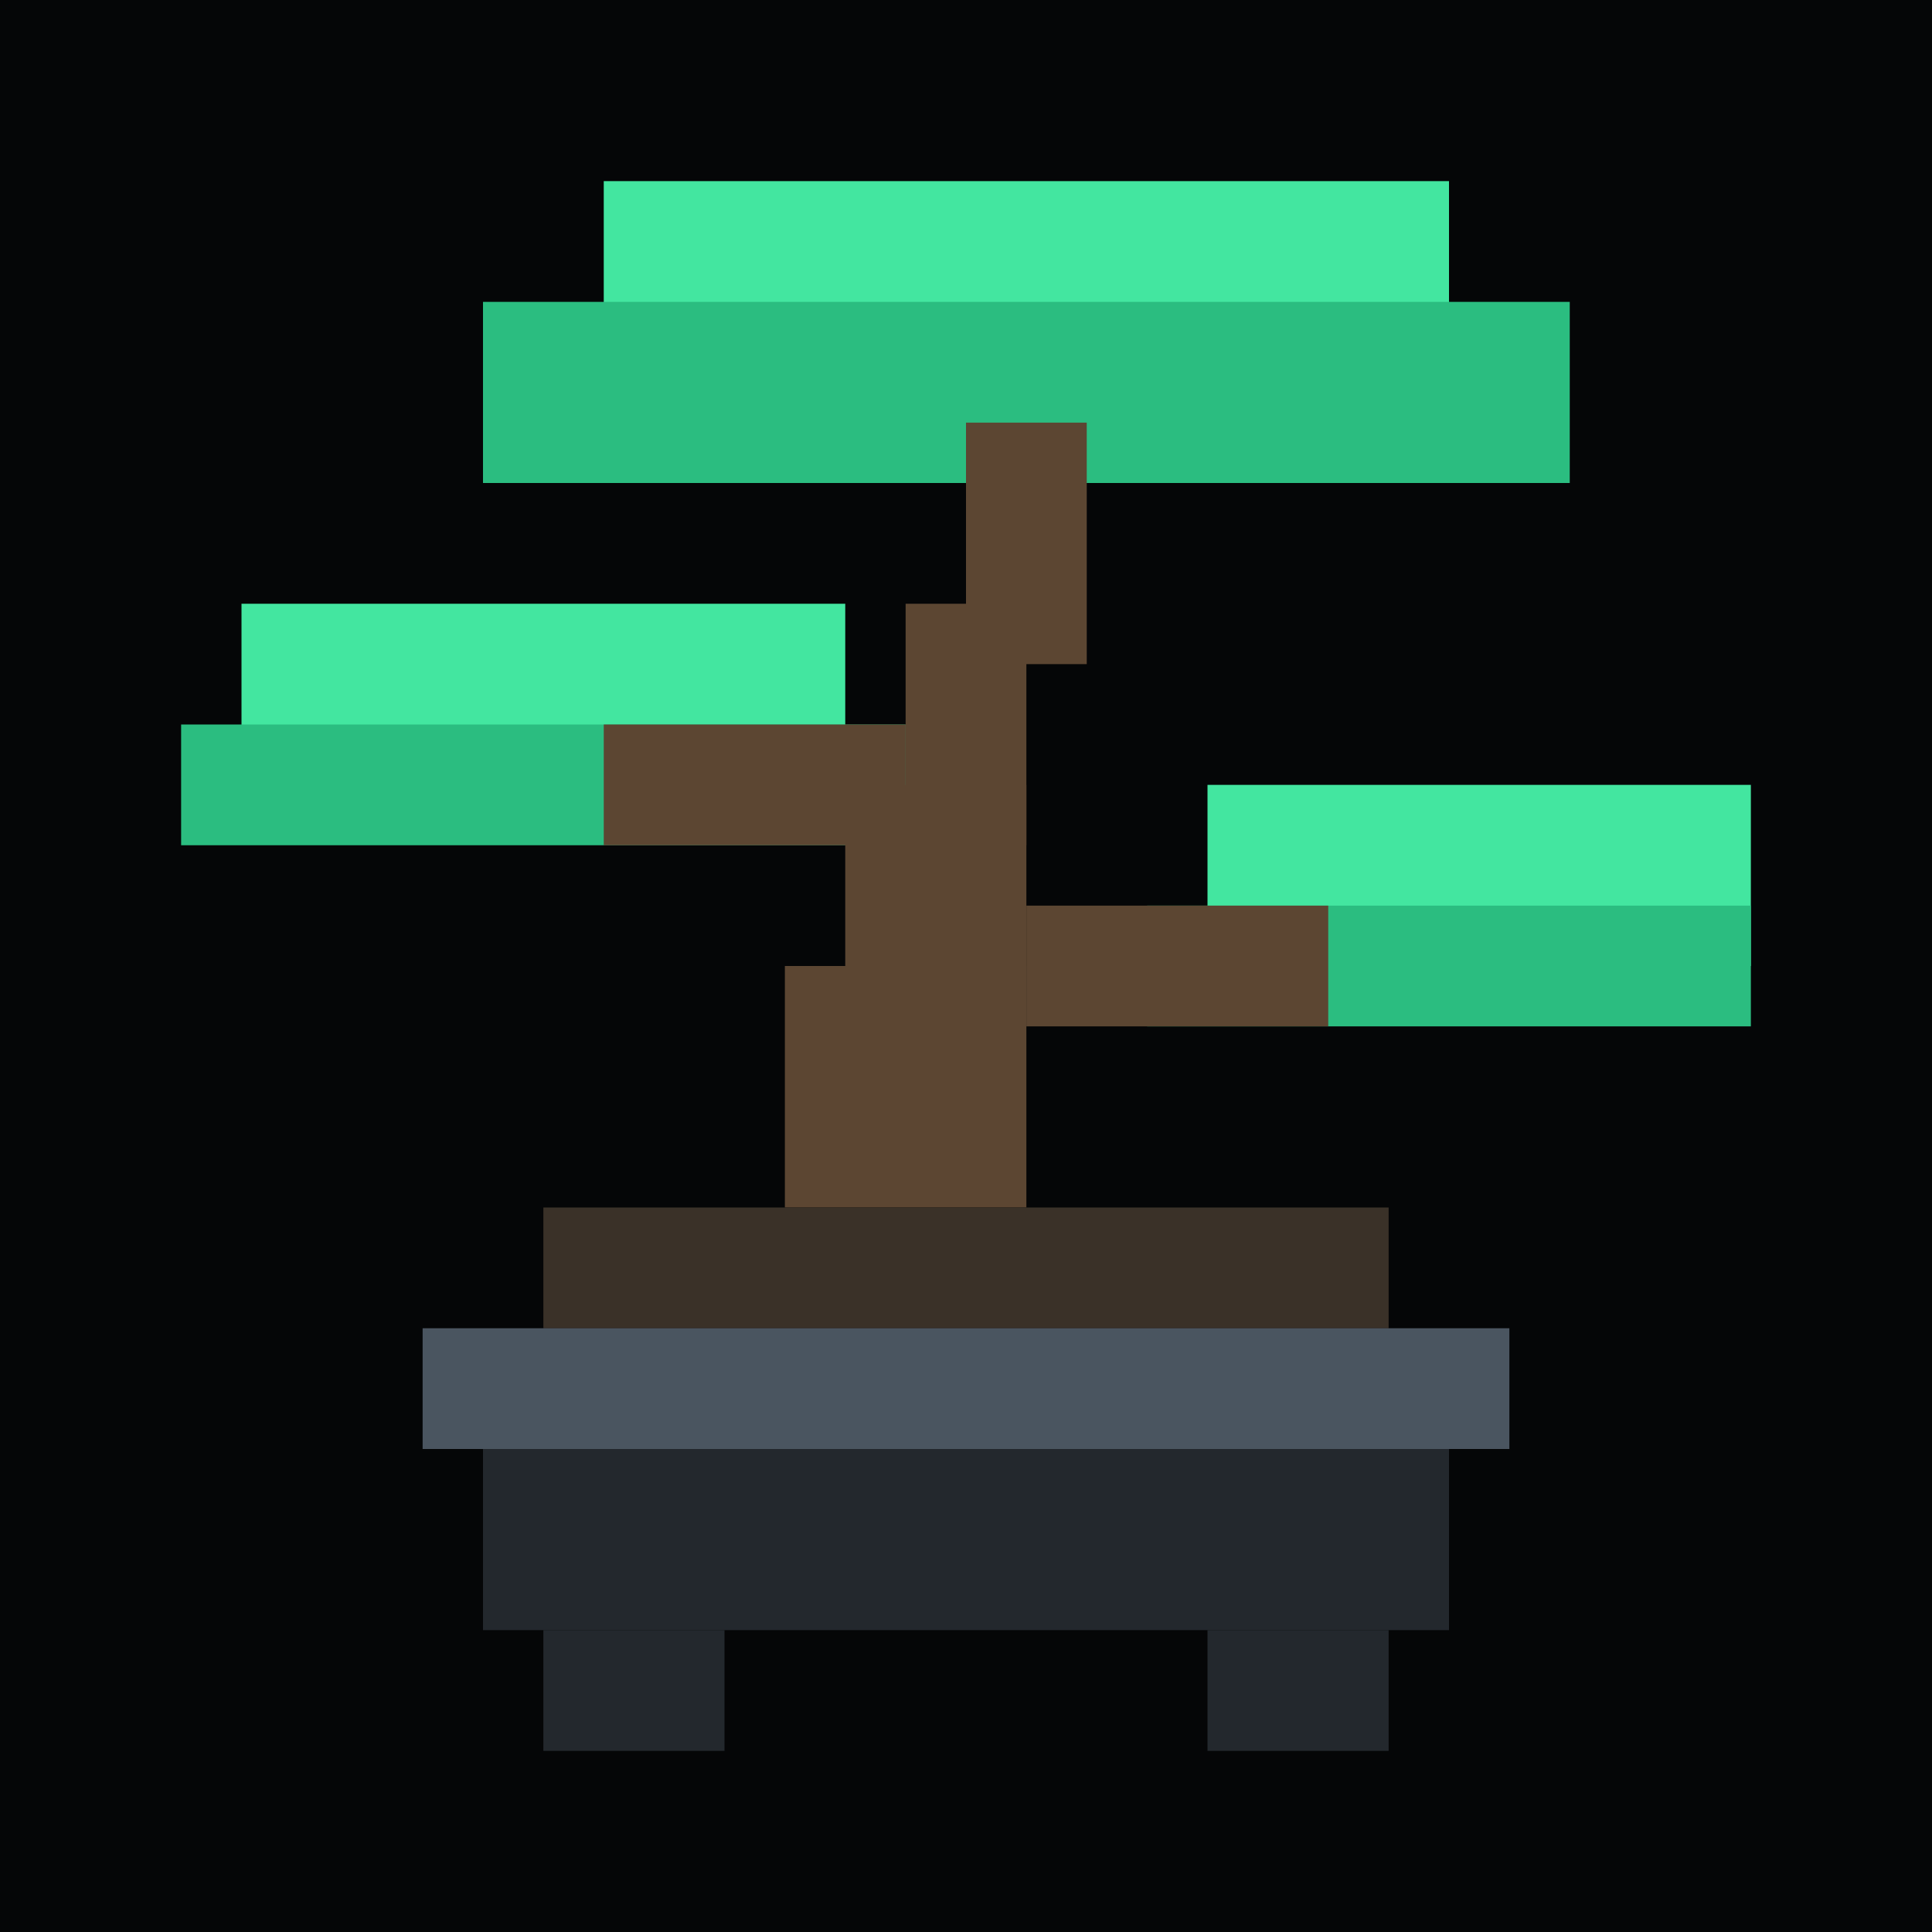
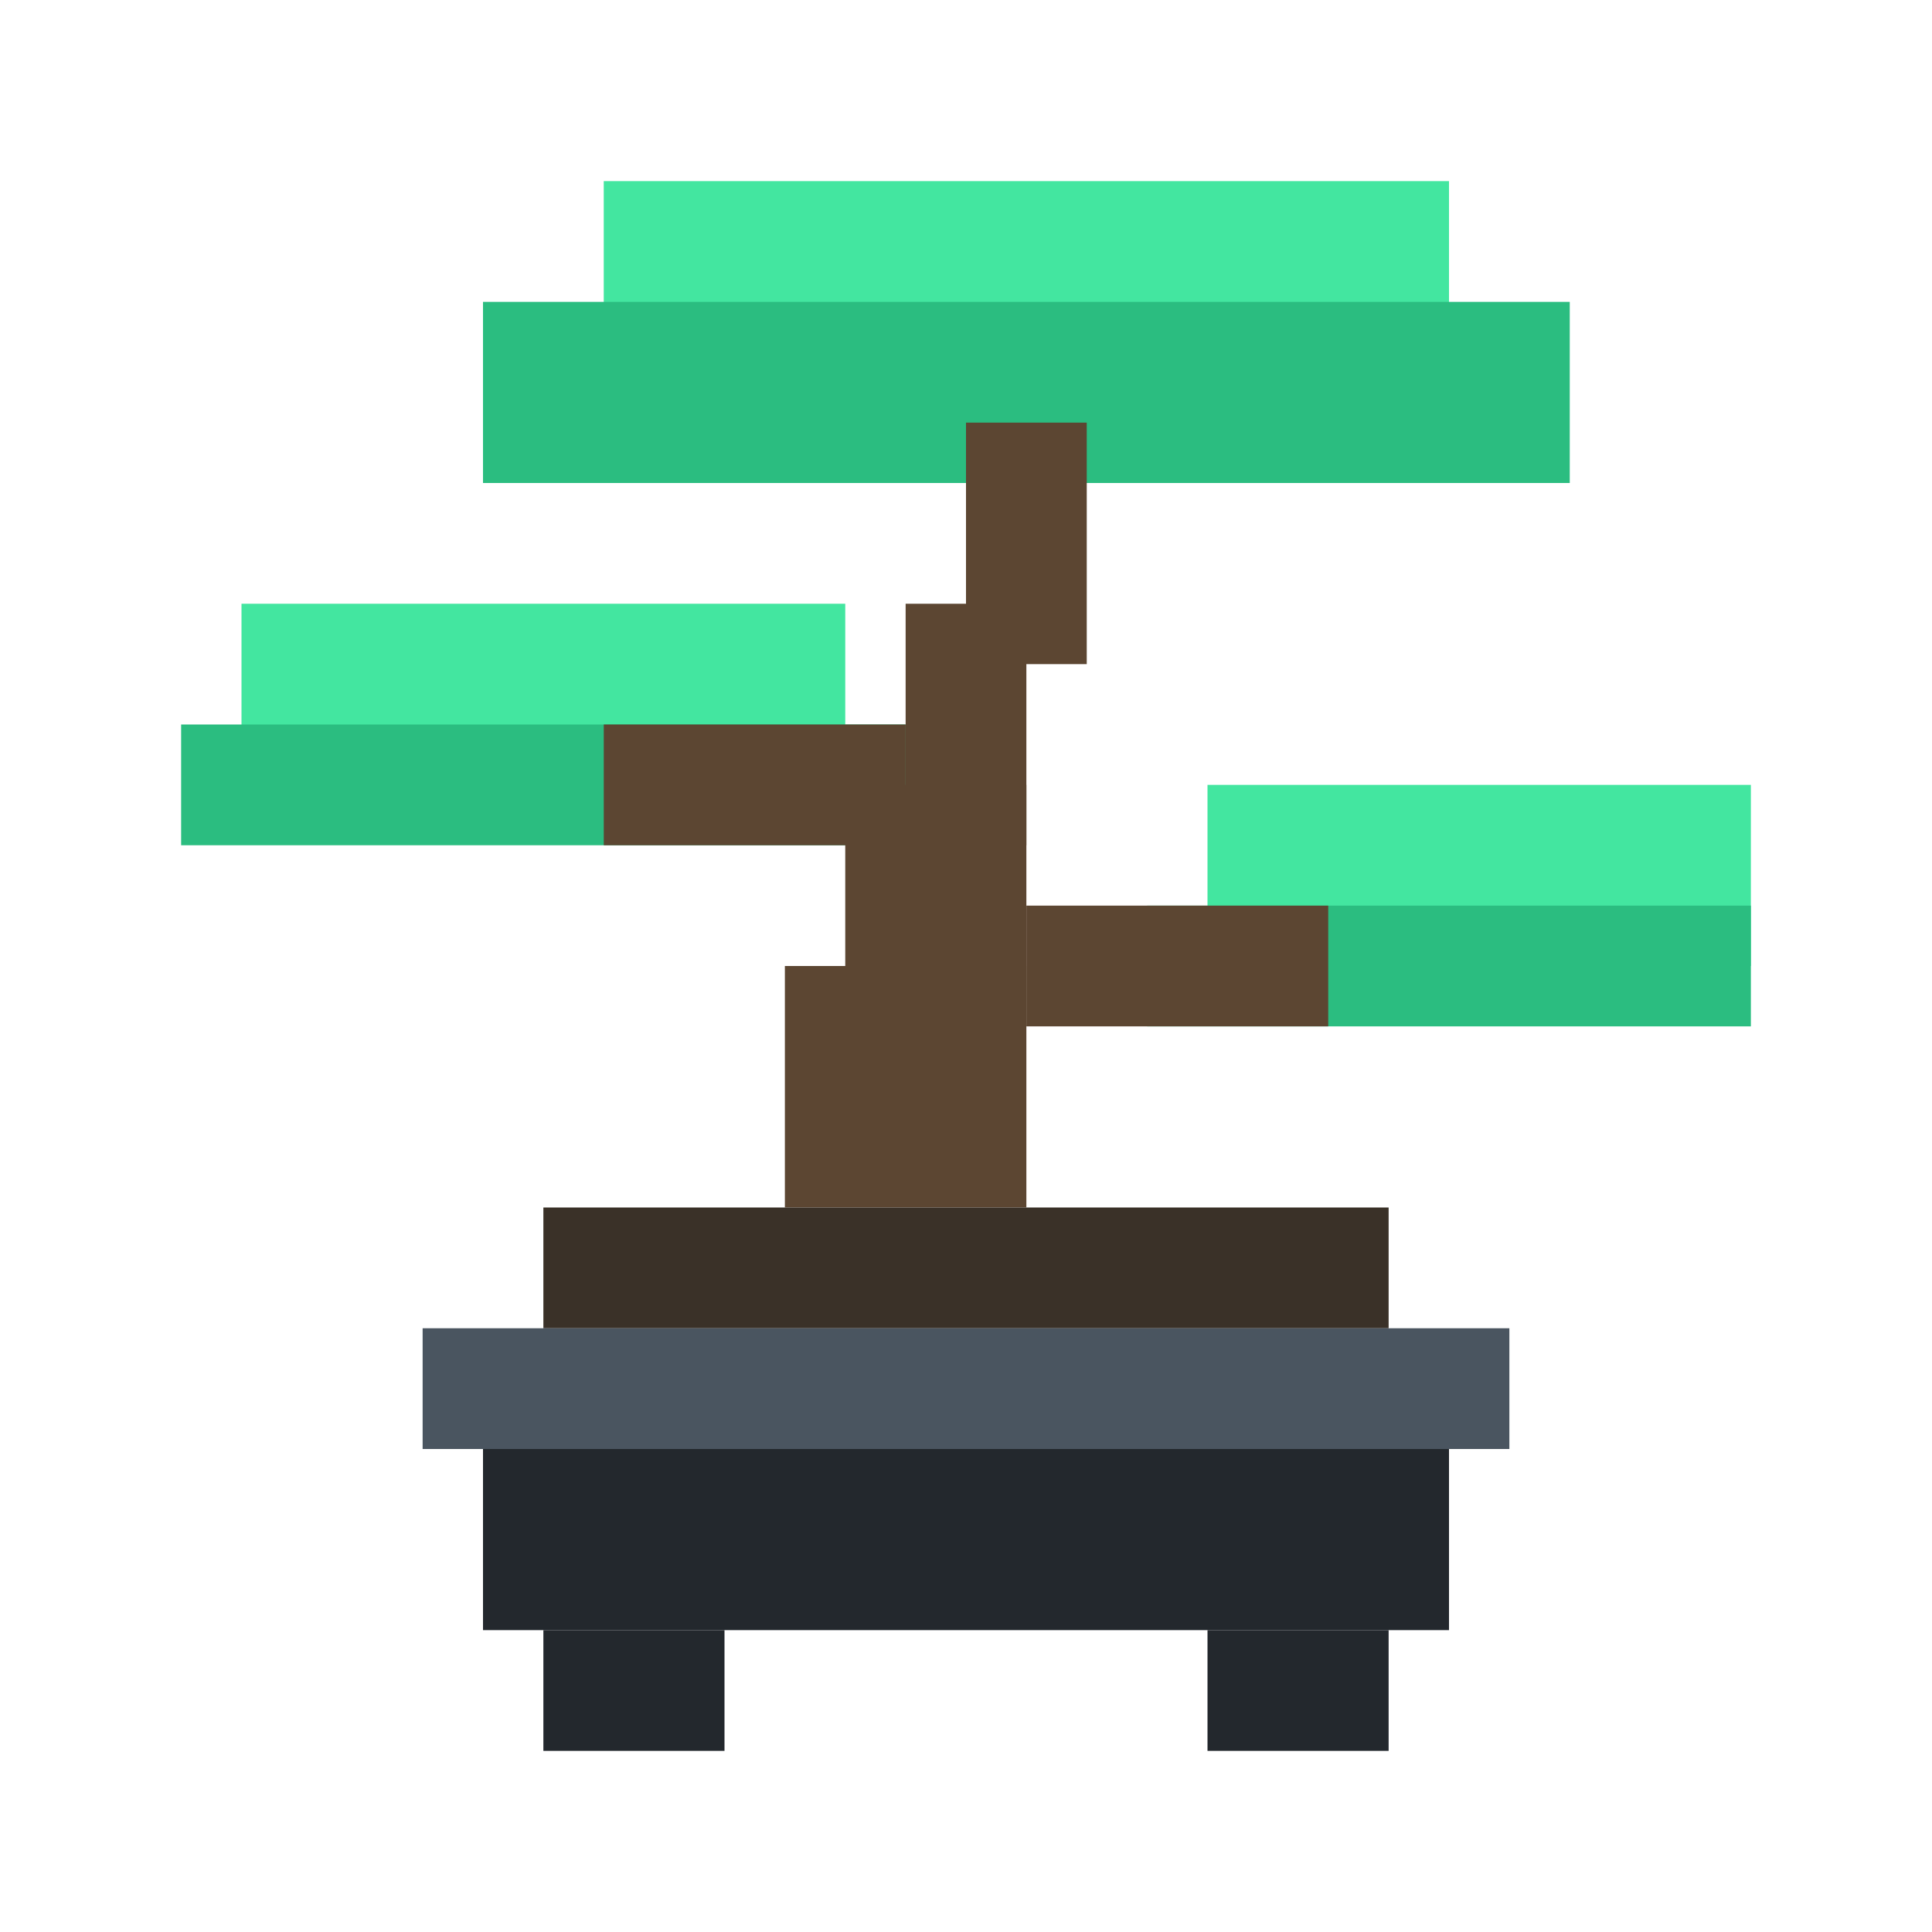
<svg xmlns="http://www.w3.org/2000/svg" viewBox="0 0 32 32">
-   <rect width="32" height="32" fill="#050607" />
  <rect x="10" y="3" width="14" height="4" fill="#43e6a0" />
  <rect x="8" y="5" width="18" height="3" fill="#2bbd80" />
  <rect x="4" y="10" width="10" height="3" fill="#43e6a0" />
  <rect x="3" y="12" width="12" height="2" fill="#2bbd80" />
  <rect x="20" y="13" width="9" height="3" fill="#43e6a0" />
  <rect x="19" y="15" width="10" height="2" fill="#2bbd80" />
  <rect x="16" y="7" width="2" height="4" fill="#5c4632" />
  <rect x="15" y="10" width="2" height="4" fill="#5c4632" />
  <rect x="14" y="13" width="3" height="4" fill="#5c4632" />
  <rect x="13" y="16" width="4" height="4" fill="#5c4632" />
  <rect x="10" y="12" width="5" height="2" fill="#5c4632" />
  <rect x="17" y="15" width="5" height="2" fill="#5c4632" />
  <rect x="9" y="20" width="14" height="2" fill="#3a3128" />
  <rect x="7" y="22" width="18" height="2" fill="#4a5560" />
  <rect x="8" y="24" width="16" height="3" fill="#23282d" />
  <rect x="9" y="27" width="3" height="2" fill="#23282d" />
  <rect x="20" y="27" width="3" height="2" fill="#23282d" />
</svg>
